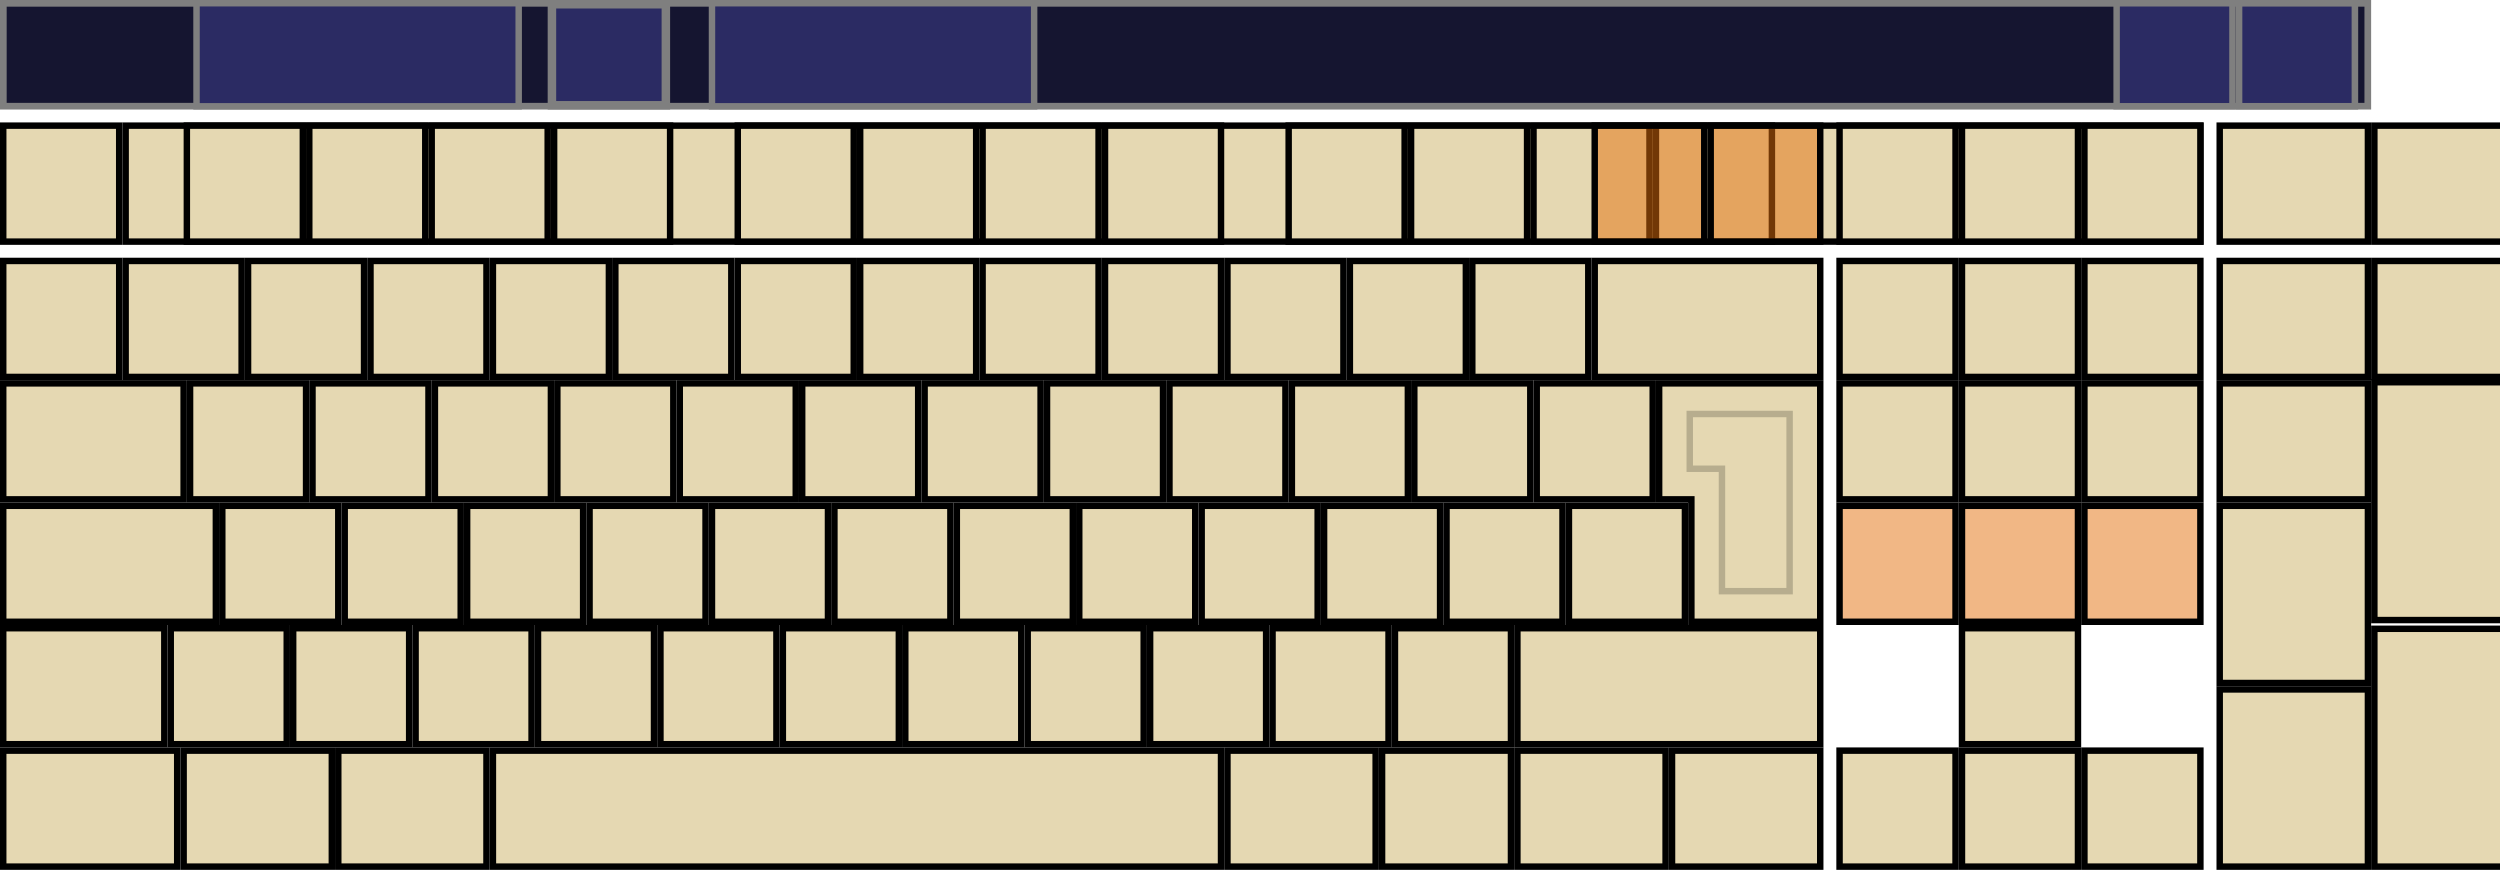
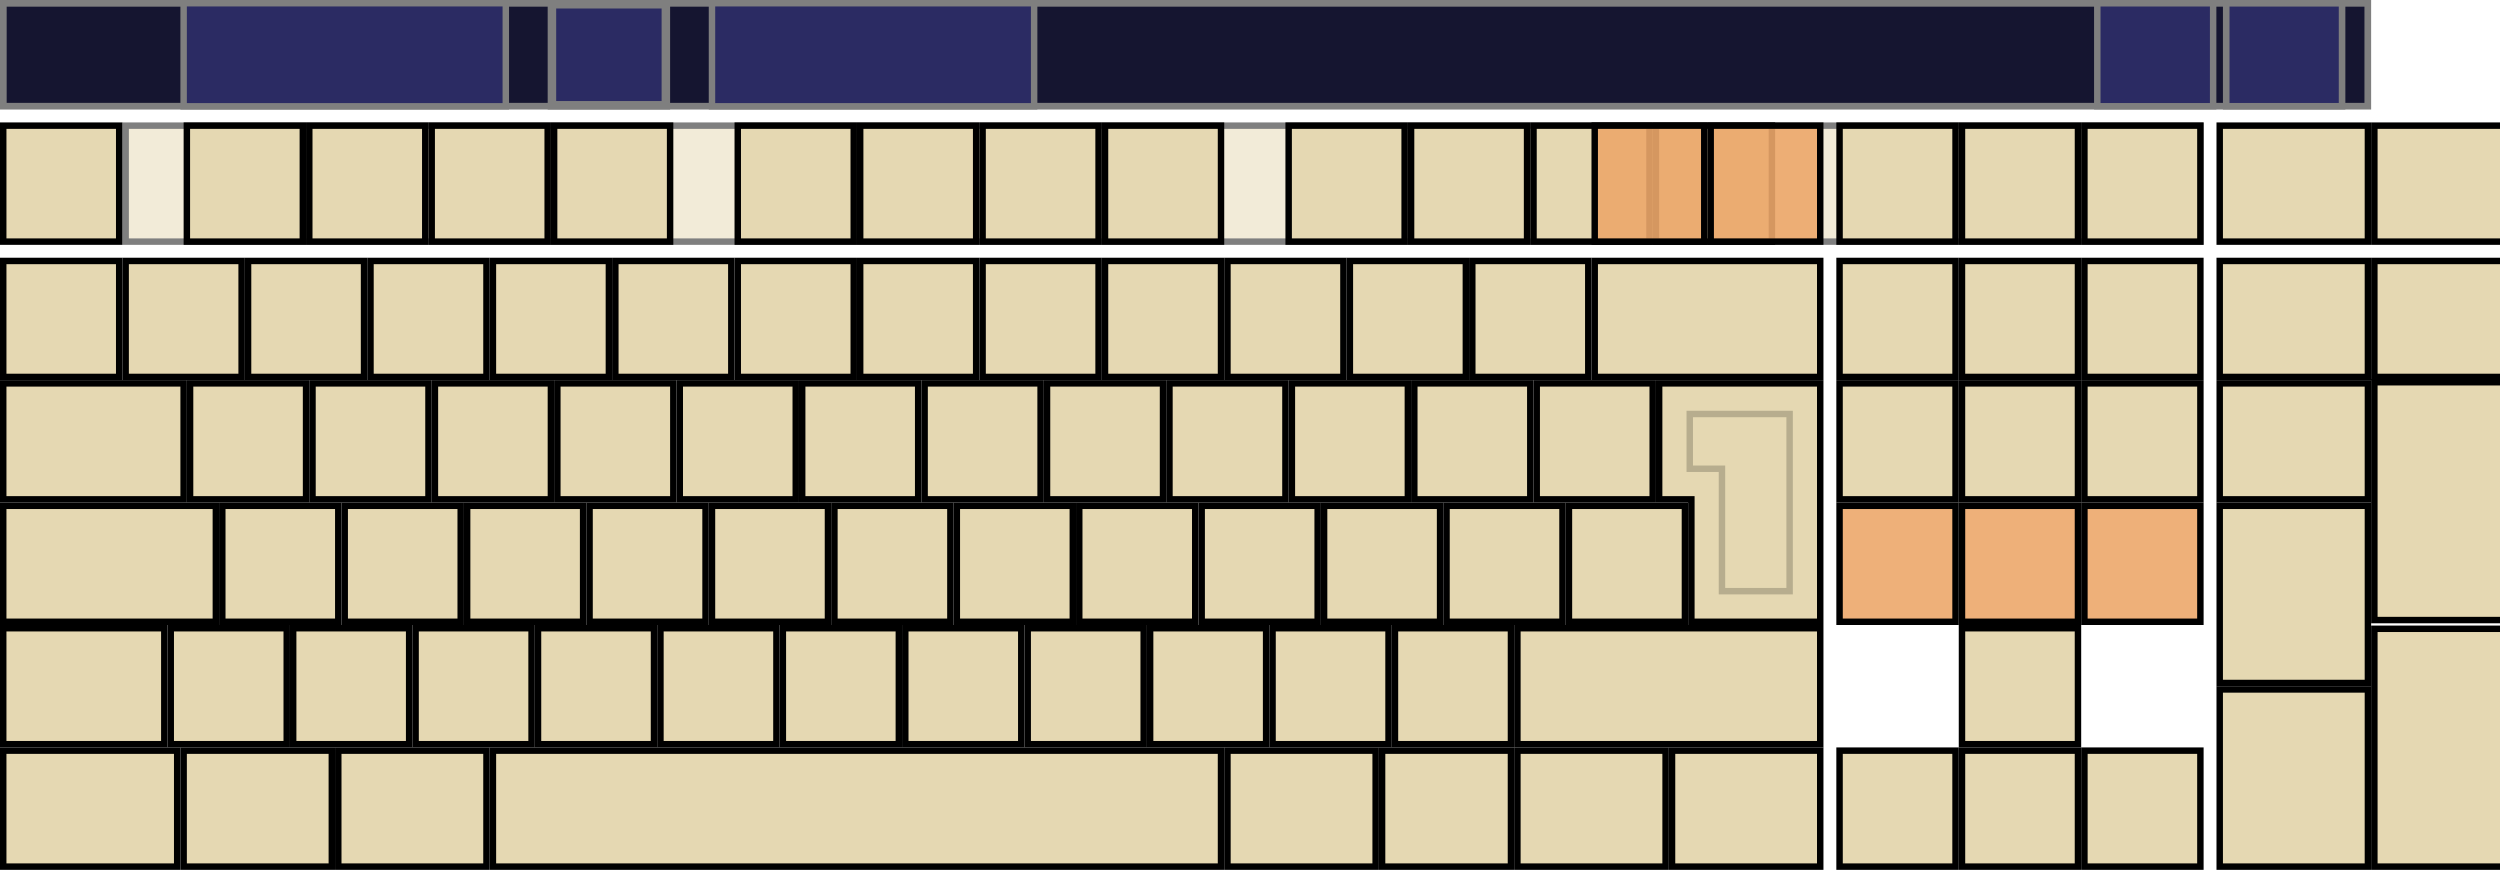
<svg xmlns="http://www.w3.org/2000/svg" id="full-alpha" height="135" width="388" version="1.0" style="enable-background:new">
  <defs id="defs4958">
    <filter id="filter3145" color-interpolation-filters="sRGB">
      <feBlend id="feBlend3147" in2="BackgroundImage" mode="darken" />
    </filter>
  </defs>
  <rect id="wordlist" height="15.965" width="366.965" y="0.517" x="0.517" style="fill:#151530;stroke:#7f7f7f;stroke-width:1.035" />
-   <rect id="inputline" style="fill:#e5d8b2;stroke:#000000;stroke-width:1" height="18" width="322" y="19.5" x="19.5" />
+   <rect id="inputline" style="fill:#e5d8b2;stroke:#000000;stroke-width:1;fill-opacity:1;opacity:0.5" height="18" width="322" y="19.5" x="19.5" />
  <rect id="RALT" height="18" width="23" y="116.5" x="190.5" style="fill:#e5d8b2;stroke:#000000" />
  <rect id="AB01" height="18" width="18" y="97.5" x="45.5" style="fill:#e5d8b2;stroke:#000000" />
  <rect id="AE02" height="18" width="18" y="40.5" x="38.5" style="fill:#e5d8b2;stroke:#000000" />
  <rect id="AE03" height="18" width="18" y="40.5" x="57.5" style="fill:#e5d8b2;stroke:#000000" />
  <rect id="AD09" height="18" width="18" y="59.5" x="181.5" style="fill:#e5d8b2;stroke:#000000" />
  <rect id="AE01" height="18" width="18" y="40.5" x="19.5" style="fill:#e5d8b2;stroke:#000000" />
  <rect id="AE06" height="18" width="18" y="40.5" x="114.5" style="fill:#e5d8b2;stroke:#000000" />
  <rect id="AE07" height="18" width="18" y="40.5" x="133.5" style="fill:#e5d8b2;stroke:#000000" />
  <rect id="AE04" height="18" width="18" y="40.5" x="76.5" style="fill:#e5d8b2;stroke:#000000" />
  <rect id="AE05" height="18" width="18" y="40.5" x="95.5" style="fill:#e5d8b2;stroke:#000000" />
  <rect id="AD03" height="18" width="18" y="59.5" x="67.5" style="fill:#e5d8b2;stroke:#000000" />
  <rect id="AD02" height="18" width="18" y="59.5" x="48.5" style="fill:#e5d8b2;stroke:#000000" />
  <rect id="AD01" height="18" width="18" y="59.5" x="29.5" style="fill:#e5d8b2;stroke:#000000" />
  <rect id="AE09" height="18" width="18" y="40.5" x="171.5" style="fill:#e5d8b2;stroke:#000000" />
  <rect id="AD07" height="18" width="18" y="59.5" x="143.5" style="fill:#e5d8b2;stroke:#000000" />
  <rect id="AD06" height="18" width="18" y="59.5" x="124.5" style="fill:#e5d8b2;stroke:#000000" />
  <rect id="AD05" height="18" width="18" y="59.5" x="105.5" style="fill:#e5d8b2;stroke:#000000" />
  <rect id="AD04" height="18" width="18" y="59.5" x="86.5" style="fill:#e5d8b2;stroke:#000000" />
  <rect id="AB10" height="18" width="18" y="97.5" x="216.5" style="fill:#e5d8b2;stroke:#000000" />
  <rect id="AC11" height="18" width="18" y="78.5" x="224.5" style="fill:#e5d8b2;stroke:#000000" />
  <rect id="AC10" height="18" width="18" y="78.5" x="205.5" style="fill:#e5d8b2;stroke:#000000" />
  <rect id="RCTL" height="18" width="23" y="116.5" x="259.5" style="fill:#e5d8b2;stroke:#000000" />
  <rect id="LCTL" height="18" width="27" y="116.5" x="0.5" style="fill:#e5d8b2;stroke:#000000" />
  <rect id="TAB" height="18" width="28" y="59.5" x="0.5" style="fill:#e5d8b2;stroke:#000000" />
  <rect id="LALT" height="18" width="23" y="116.5" x="52.5" style="fill:#e5d8b2;stroke:#000000" />
  <rect id="TLDE" height="18" width="18" y="40.5" x="0.5" style="fill:#e5d8b2;stroke:#000000" />
  <rect id="LSGT" height="18" width="18" y="97.5" x="26.5" style="fill:#e5d8b2;stroke:#000000" />
  <rect id="LFSH" height="18" width="25" y="97.5" x="0.5" style="fill:#e5d8b2;stroke:#000000" />
  <rect id="BKSP" height="18" width="35" y="40.5" x="247.5" style="fill:#e5d8b2;stroke:#000000;stroke-width:1" />
  <rect id="CAPS" height="18" width="33" y="78.5" x="0.5" style="fill:#e5d8b2;stroke:#000000" />
  <rect id="BKSL" height="18" width="18" y="78.5" x="243.5" style="fill:#e5d8b2;stroke:#000000;stroke-width:1" />
  <rect id="MENU" height="18" width="23" y="116.5" x="235.5" style="fill:#e5d8b2;stroke:#000000;stroke-width:1" />
  <rect id="AD10" height="18" width="18" y="59.5" x="200.5" style="fill:#e5d8b2;stroke:#000000" />
  <rect id="AD11" height="18" width="18" y="59.5" x="219.5" style="fill:#e5d8b2;stroke:#000000" />
  <rect id="AD12" height="18" width="18" y="59.5" x="238.5" style="fill:#e5d8b2;stroke:#000000" />
  <rect id="AB08" height="18" width="18" y="97.5" x="178.5" style="fill:#e5d8b2;stroke:#000000" />
  <rect id="AE11" height="18" width="18" y="40.5" x="209.5" style="fill:#e5d8b2;stroke:#000000" />
  <rect id="AE10" height="18" width="18" y="40.5" x="190.5" style="fill:#e5d8b2;stroke:#000000" />
  <rect id="AE12" height="18" width="18" y="40.5" x="228.5" style="fill:#e5d8b2;stroke:#000000" />
  <rect id="AC04" height="18" width="18" y="78.5" x="91.5" style="fill:#e5d8b2;stroke:#000000" />
  <rect id="AC05" height="18" width="18" y="78.5" x="110.5" style="fill:#e5d8b2;stroke:#000000" />
  <rect id="AC06" height="18" width="18" y="78.5" x="129.5" style="fill:#e5d8b2;stroke:#000000" />
  <rect id="AC07" height="18" width="18" y="78.5" x="148.5" style="fill:#e5d8b2;stroke:#000000" />
  <rect id="AB09" height="18" width="18" y="97.5" x="197.5" style="fill:#e5d8b2;stroke:#000000" />
  <rect id="AC01" height="18" width="18" y="78.5" x="34.5" style="fill:#e5d8b2;stroke:#000000" />
  <rect id="AC02" height="18" width="18" y="78.5" x="53.5" style="fill:#e5d8b2;stroke:#000000" />
  <rect id="AC03" height="18" width="18" y="78.5" x="72.5" style="fill:#e5d8b2;stroke:#000000" />
  <rect id="AB05" height="18" width="18" y="97.5" x="121.5" style="fill:#e5d8b2;stroke:#000000" />
  <rect id="AB04" height="18" width="18" y="97.5" x="102.5" style="fill:#e5d8b2;stroke:#000000" />
  <rect id="AE08" height="18" width="18" y="40.5" x="152.5" style="fill:#e5d8b2;stroke:#000000" />
  <rect id="AB06" height="18" width="18" y="97.5" x="140.5" style="fill:#e5d8b2;stroke:#000000" />
  <rect id="AC08" height="18" width="18" y="78.5" x="167.5" style="fill:#e5d8b2;stroke:#000000" />
  <rect id="AC09" height="18" width="18" y="78.5" x="186.5" style="fill:#e5d8b2;stroke:#000000" />
  <rect id="AB03" height="18" width="18" y="97.5" x="83.5" style="fill:#e5d8b2;stroke:#000000" />
  <rect id="AB02" height="18" width="18" y="97.5" x="64.5" style="fill:#e5d8b2;stroke:#000000" />
  <rect id="AD08" height="18" width="18" y="59.5" x="162.5" style="fill:#e5d8b2;stroke:#000000" />
  <rect id="RWIN" height="18" width="20" y="116.5" x="214.5" style="fill:#e5d8b2;stroke:#000000;stroke-width:1" />
  <rect id="SPCE" height="18" width="113" y="116.5" x="76.5" style="fill:#e5d8b2;stroke:#000000;stroke-width:1" />
  <rect id="RTSH" height="18" width="47" y="97.5" x="235.5" style="fill:#e5d8b2;stroke:#000000;stroke-width:1" />
  <rect id="LWIN" height="18" width="23" y="116.5" x="28.5" style="fill:#e5d8b2;stroke:#000000" />
  <rect id="AB07" height="18" width="18" y="97.5" x="159.5" style="fill:#e5d8b2;stroke:#000000" />
  <rect id="INS" height="18" width="18" y="40.5" x="285.5" style="fill:#e5d8b2;stroke:#000000" />
  <rect id="HOME" height="18" width="18" y="40.5" x="304.5" style="fill:#e5d8b2;stroke:#000000" />
  <rect id="DELE" height="18" width="18" y="59.5" x="285.5" style="fill:#e5d8b2;stroke:#000000" />
  <rect id="END" height="18" width="18" y="59.5" x="304.5" style="fill:#e5d8b2;stroke:#000000" />
  <rect id="PGUP" height="18" width="18" y="40.5" x="323.5" style="fill:#e5d8b2;stroke:#000000" />
  <rect id="PGDN" height="18" width="18" y="59.5" x="323.5" style="fill:#e5d8b2;stroke:#000000" />
  <rect id="UP" height="18" width="18" y="97.5" x="304.5" style="fill:#e5d8b2;stroke:#000000" />
  <rect id="DOWN" height="18" width="18" y="116.5" x="304.5" style="fill:#e5d8b2;stroke:#000000" />
  <rect id="LEFT" height="18" width="18" y="116.5" x="285.5" style="fill:#e5d8b2;stroke:#000000" />
  <rect id="RGHT" height="18" width="18" y="116.5" x="323.5" style="fill:#e5d8b2;stroke:#000000" />
  <rect id="F10" style="fill:#e5d8b2;stroke:#000000" height="18" width="18" y="19.5" x="219" />
  <rect id="F3" style="fill:#e5d8b2;stroke:#000000" height="18" width="18" y="19.5" x="67" />
  <rect id="F2" style="fill:#e5d8b2;stroke:#000000" height="18" width="18" y="19.5" x="48" />
  <rect id="ESC" height="18" width="18" y="19.5" x="0.5" style="fill:#e5d8b2;stroke:#000000" />
  <rect id="F12" style="fill:#e5d8b2;stroke:#000000" height="18" width="18" y="19.5" x="257" />
  <rect id="F11" style="fill:#e5d8b2;stroke:#000000" height="18" width="18" y="19.5" x="238" />
  <rect id="F9" style="fill:#e5d8b2;stroke:#000000" height="18" width="18" y="19.5" x="200" />
  <rect id="F6" style="fill:#e5d8b2;stroke:#000000" height="18" width="18" y="19.5" x="133.5" />
  <rect id="F7" style="fill:#e5d8b2;stroke:#000000" height="18" width="18" y="19.5" x="152.5" />
  <rect id="F1" style="fill:#e5d8b2;stroke:#000000" height="18" width="18" y="19.5" x="29" />
  <rect id="F4" style="fill:#e5d8b2;stroke:#000000" height="18" width="18" y="19.5" x="86" />
  <rect id="F8" style="fill:#e5d8b2;stroke:#000000" height="18" width="18" y="19.5" x="171.5" />
  <rect id="F5" style="fill:#e5d8b2;stroke:#000000" height="18" width="18" y="19.5" x="114.5" />
  <rect id="Prnt" height="18" width="18" y="19.5" x="285.5" style="fill:#e5d8b2;stroke:#000000" />
  <rect id="Scroll" height="18" width="18" y="19.5" x="304.5" style="fill:#e5d8b2;stroke:#000000" />
  <rect id="Pause" height="18" width="18" y="19.5" x="323.5" style="fill:#e5d8b2;stroke:#000000" />
  <rect id="hide" height="18" width="23" y="19.5" x="344.5" style="fill:#e5d8b2;stroke:#000000" />
  <rect id="move" height="18" width="23" y="40.5" x="344.5" style="fill:#e5d8b2;stroke:#000000" />
  <rect id="showclick" height="18" width="23" y="59.5" x="344.5" style="fill:#e5d8b2;stroke:#000000" />
  <rect id="layer0" style="fill:#e5d8b2;stroke:#000000;stroke-width:1" height="27.5" width="23" y="78.5" x="344.5" />
  <rect id="layer1" style="fill:#e5d8b2;stroke:#000000;stroke-width:1" height="27.5" width="23" y="107.0" x="344.5" />
-   <rect id="prediction" height="16" width="50" y="0.5" x="30.5" style="color:#000000;fill:#2b2b63;fill-opacity:1;fill-rule:nonzero;stroke:#7f7f7f;stroke-width:1;stroke-linecap:butt;stroke-linejoin:miter;stroke-miterlimit:4;stroke-opacity:1;stroke-dasharray:none;stroke-dashoffset:0;marker:none;visibility:visible;display:inline;overflow:visible;enable-background:accumulate" />
-   <rect id="correction" height="16" width="50" y="0.5" x="110.5" style="color:#000000;fill:#2b2b63;fill-opacity:1;fill-rule:nonzero;stroke:#7f7f7f;stroke-width:1;stroke-linecap:butt;stroke-linejoin:miter;stroke-miterlimit:4;stroke-opacity:1;stroke-dasharray:none;stroke-dashoffset:0;marker:none;visibility:visible;display:inline;overflow:visible;enable-background:accumulate" />
+   <rect id="correction" height="16" width="50" y="0.5" x="28.5" style="color:#000000;fill:#2b2b63;fill-opacity:1;fill-rule:nonzero;stroke:#7f7f7f;stroke-width:1;stroke-linecap:butt;stroke-linejoin:miter;stroke-miterlimit:4;stroke-opacity:1;stroke-dasharray:none;stroke-dashoffset:0;marker:none;visibility:visible;display:inline;overflow:visible;enable-background:accumulate" />
+   <rect id="prediction" height="16" width="50" y="0.5" x="110.5" style="color:#000000;fill:#2b2b63;fill-opacity:1;fill-rule:nonzero;stroke:#7f7f7f;stroke-width:1;stroke-linecap:butt;stroke-linejoin:miter;stroke-miterlimit:4;stroke-opacity:1;stroke-dasharray:none;stroke-dashoffset:0;marker:none;visibility:visible;display:inline;overflow:visible;enable-background:accumulate" />
  <rect id="expand-corrections" height="15.682" width="17.682" y="0.659" x="85.659" style="fill:#2b2b63;stroke:#7f7f7f;stroke-width:1.318" />
-   <rect style="fill:#2b2b63;stroke:#7f7f7f;stroke-width:1.02" x="347.5" y="0.51" width="17.98" height="15.98" id="hide.wordlist" />
+   <rect style="fill:#2b2b63;stroke:#7f7f7f;stroke-width:1.02" x="345.51" y="0.51" width="17.98" height="15.98" id="hide.wordlist" />
  <rect id="move.wordlist" height="18" width="23" y="19.5" x="368.5" style="fill:#e5d8b2;stroke:#000000" />
  <rect id="showclick.wordlist" height="18" width="23" y="40.5" x="368.5" style="fill:#e5d8b2;stroke:#000000" />
  <rect x="368.5" y="59.324" width="23" height="36.91" style="fill:#e5d8b2;stroke:#000000;stroke-width:1" id="layer0.wordlist" />
  <rect x="368.5" y="97.59" width="23" height="36.91" style="fill:#e5d8b2;stroke:#000000;stroke-width:1" id="layer1.wordlist" />
-   <rect id="language.wordlist" height="15.98" width="17.98" y="0.51" x="328.5" style="fill:#2b2b63;stroke:#7f7f7f;stroke-width:1" />
+   <rect id="language.wordlist" height="15.98" width="17.98" y="0.51" x="325.5" style="fill:#2b2b63;stroke:#7f7f7f;stroke-width:1" />
+ 
+ 
     id="g4172"&gt;
-   <rect id="doubleclick" style="fill:#e4700d;fill-opacity:0.502;stroke:#000000" height="18" width="18" y="78.5" x="285.5" />
-   <rect id="dragclick" style="fill:#e4700d;fill-opacity:0.502;stroke:#000000" height="18" width="18" y="78.5" x="304.5" />
-   <rect id="hoverclick" style="fill:#e4700d;fill-opacity:0.502;stroke:#000000" height="18" width="18" y="78.5" x="323.5" />
-   <rect id="secondaryclick" style="fill:#e4700d;fill-opacity:0.502;stroke:#000000;stroke-width:1" height="18" width="17" y="19.5" x="247.5" />
-   <rect id="middleclick" style="fill:#e4700d;fill-opacity:0.502;stroke:#000000;stroke-width:1" height="18" width="17" y="19.5" x="265.5" />
+   <rect id="doubleclick" style="fill:#eca76b;fill-opacity:0.902;stroke:#000000" height="18" width="18" y="78.5" x="285.5" />
+   <rect id="dragclick" style="fill:#eca76b;fill-opacity:0.902;stroke:#000000" height="18" width="18" y="78.5" x="304.5" />
+   <rect id="hoverclick" style="fill:#eca76b;fill-opacity:0.902;stroke:#000000" height="18" width="18" y="78.5" x="323.5" />
+   <rect id="secondaryclick" style="fill:#eca76b;fill-opacity:0.902;stroke:#000000;stroke-width:1" height="18" width="17" y="19.5" x="247.5" />
+   <rect id="middleclick" style="fill:#eca76b;fill-opacity:0.902;stroke:#000000;stroke-width:1" height="18" width="17" y="19.5" x="265.5" />
  <g id="RTRN">
    <path id="RTRN_100pct" d="m 257.5,59.5 25,0 0,37 -20,0 0,-19 -5,0 z" style="fill:#e5d8b2;fill-opacity:1;stroke:#000000;stroke-width:1" />
    <path id="RTRN_50pct" d="m 262.25,64.25 15.5,0 0,27.5 -10.5,0 0,-19 -5,0 z" style="fill:#e5d8b2;fill-opacity:1;stroke:#000000;stroke-width:1;enable-background:new;opacity:0.2">
-       </path>
+     </path>
  </g>
</svg>
